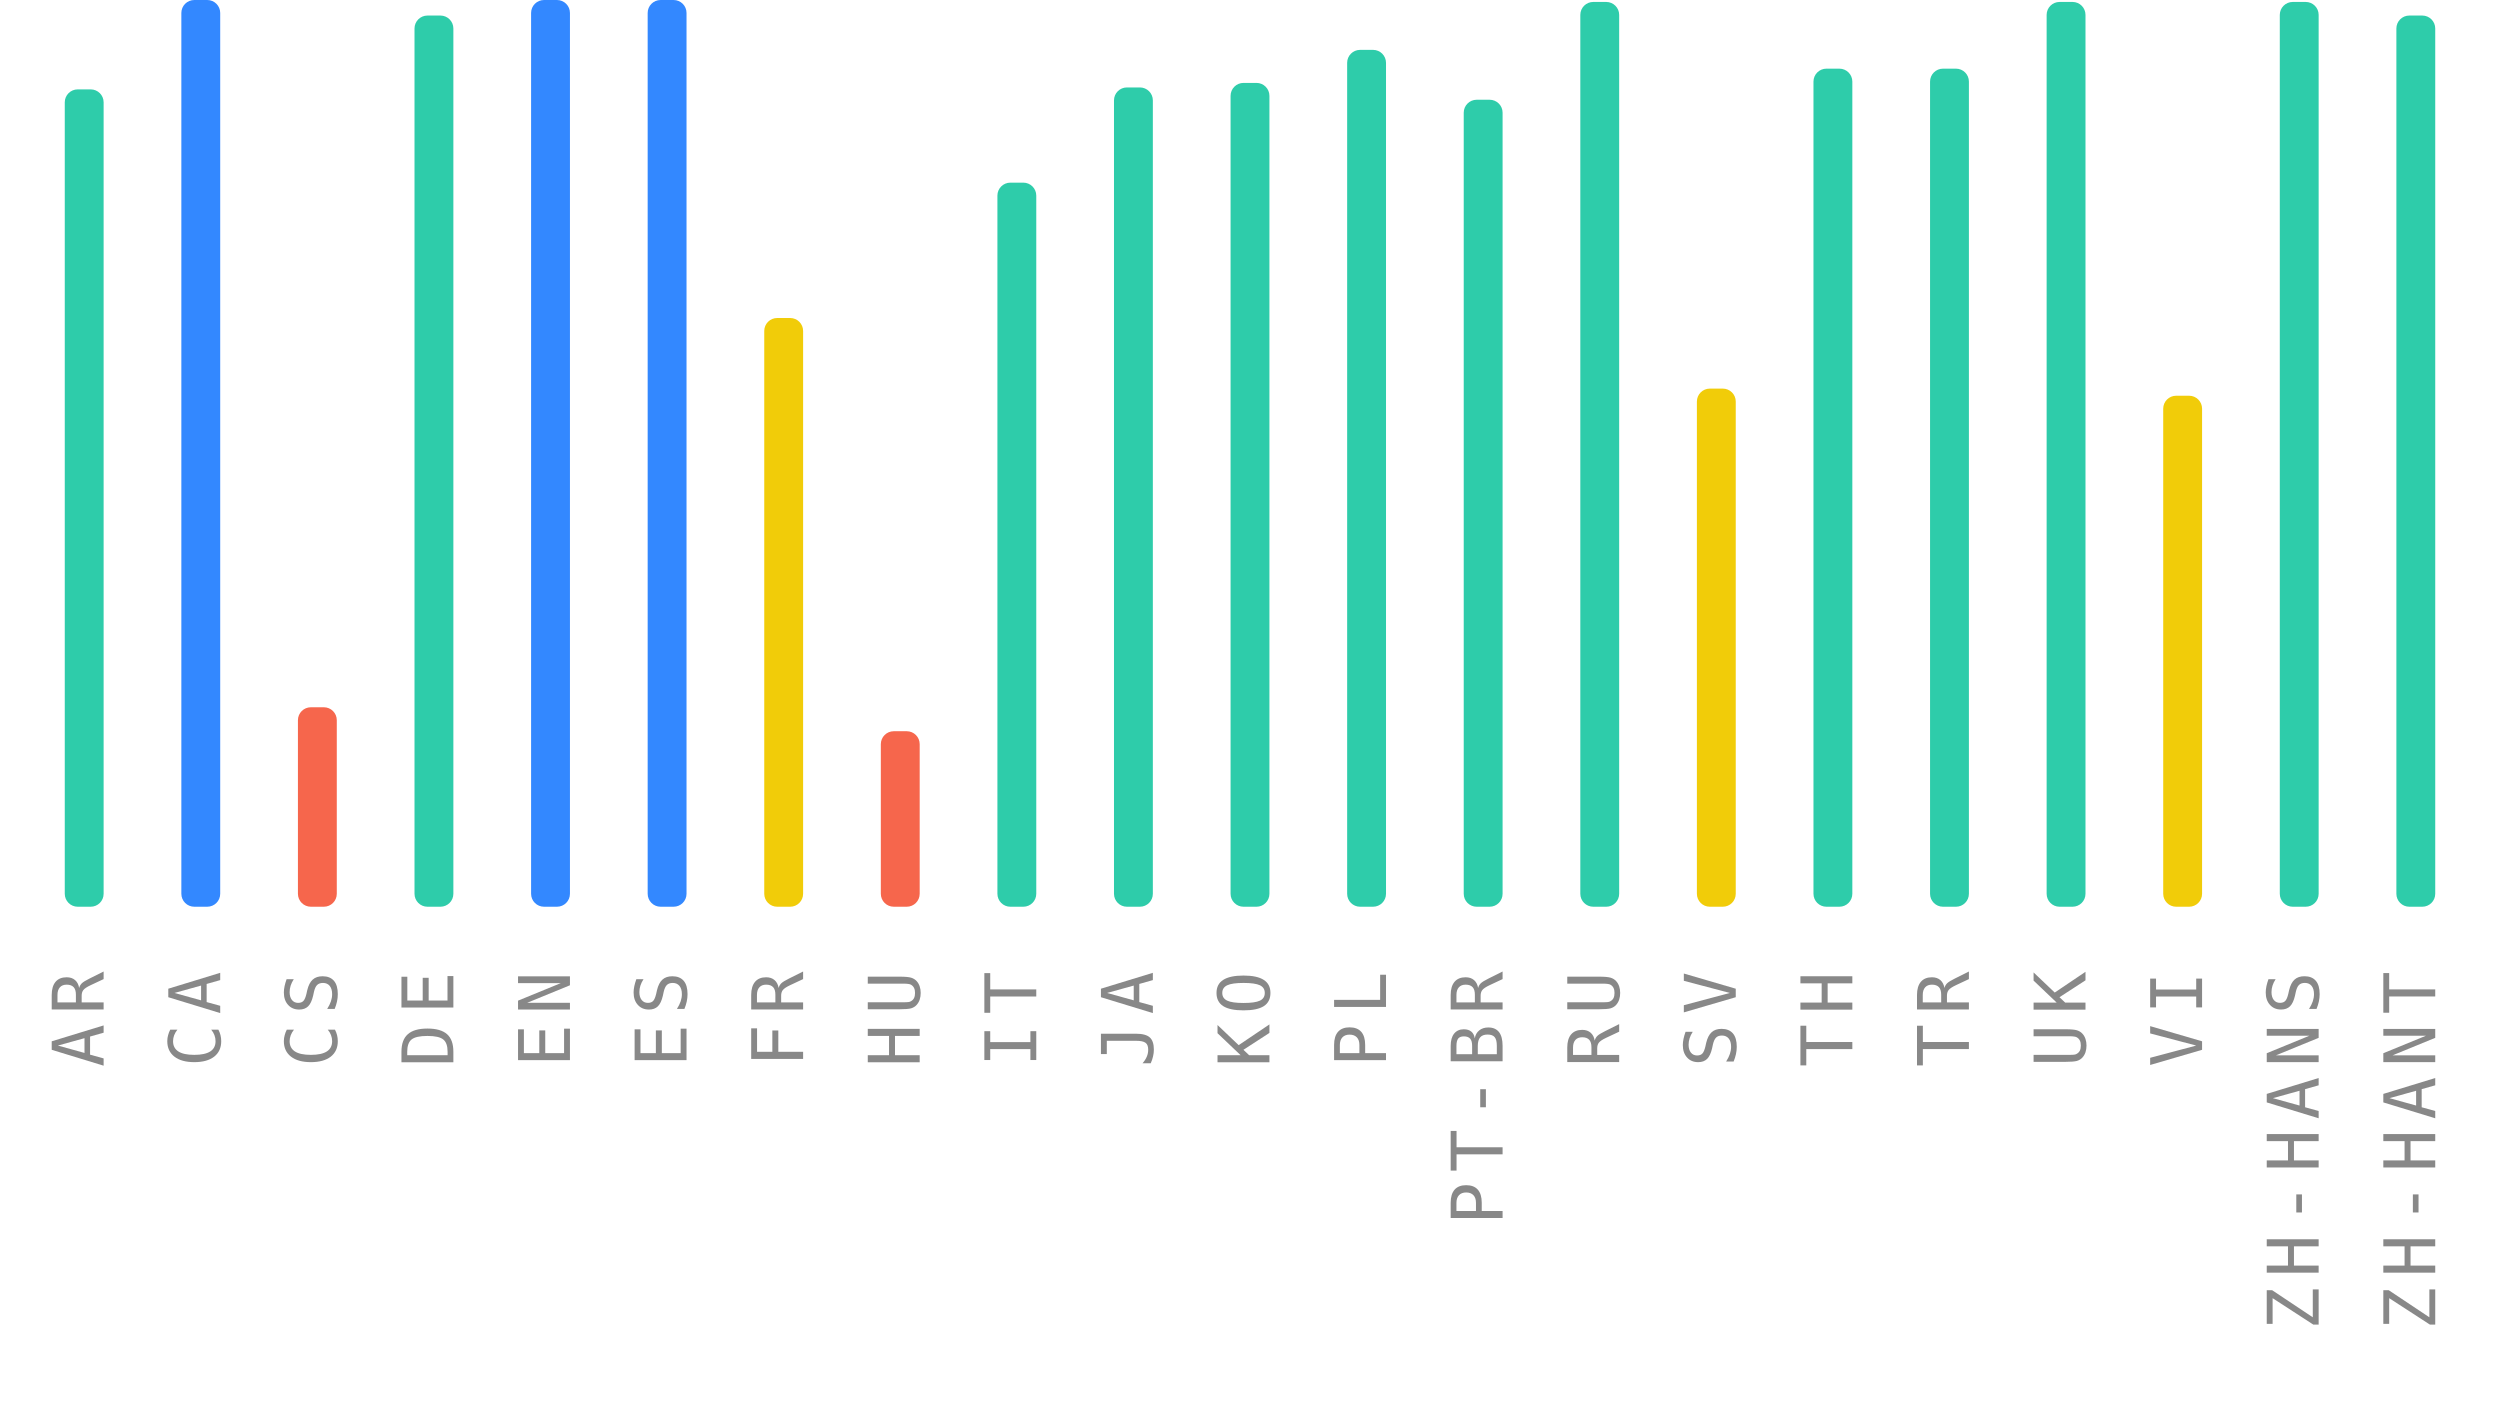
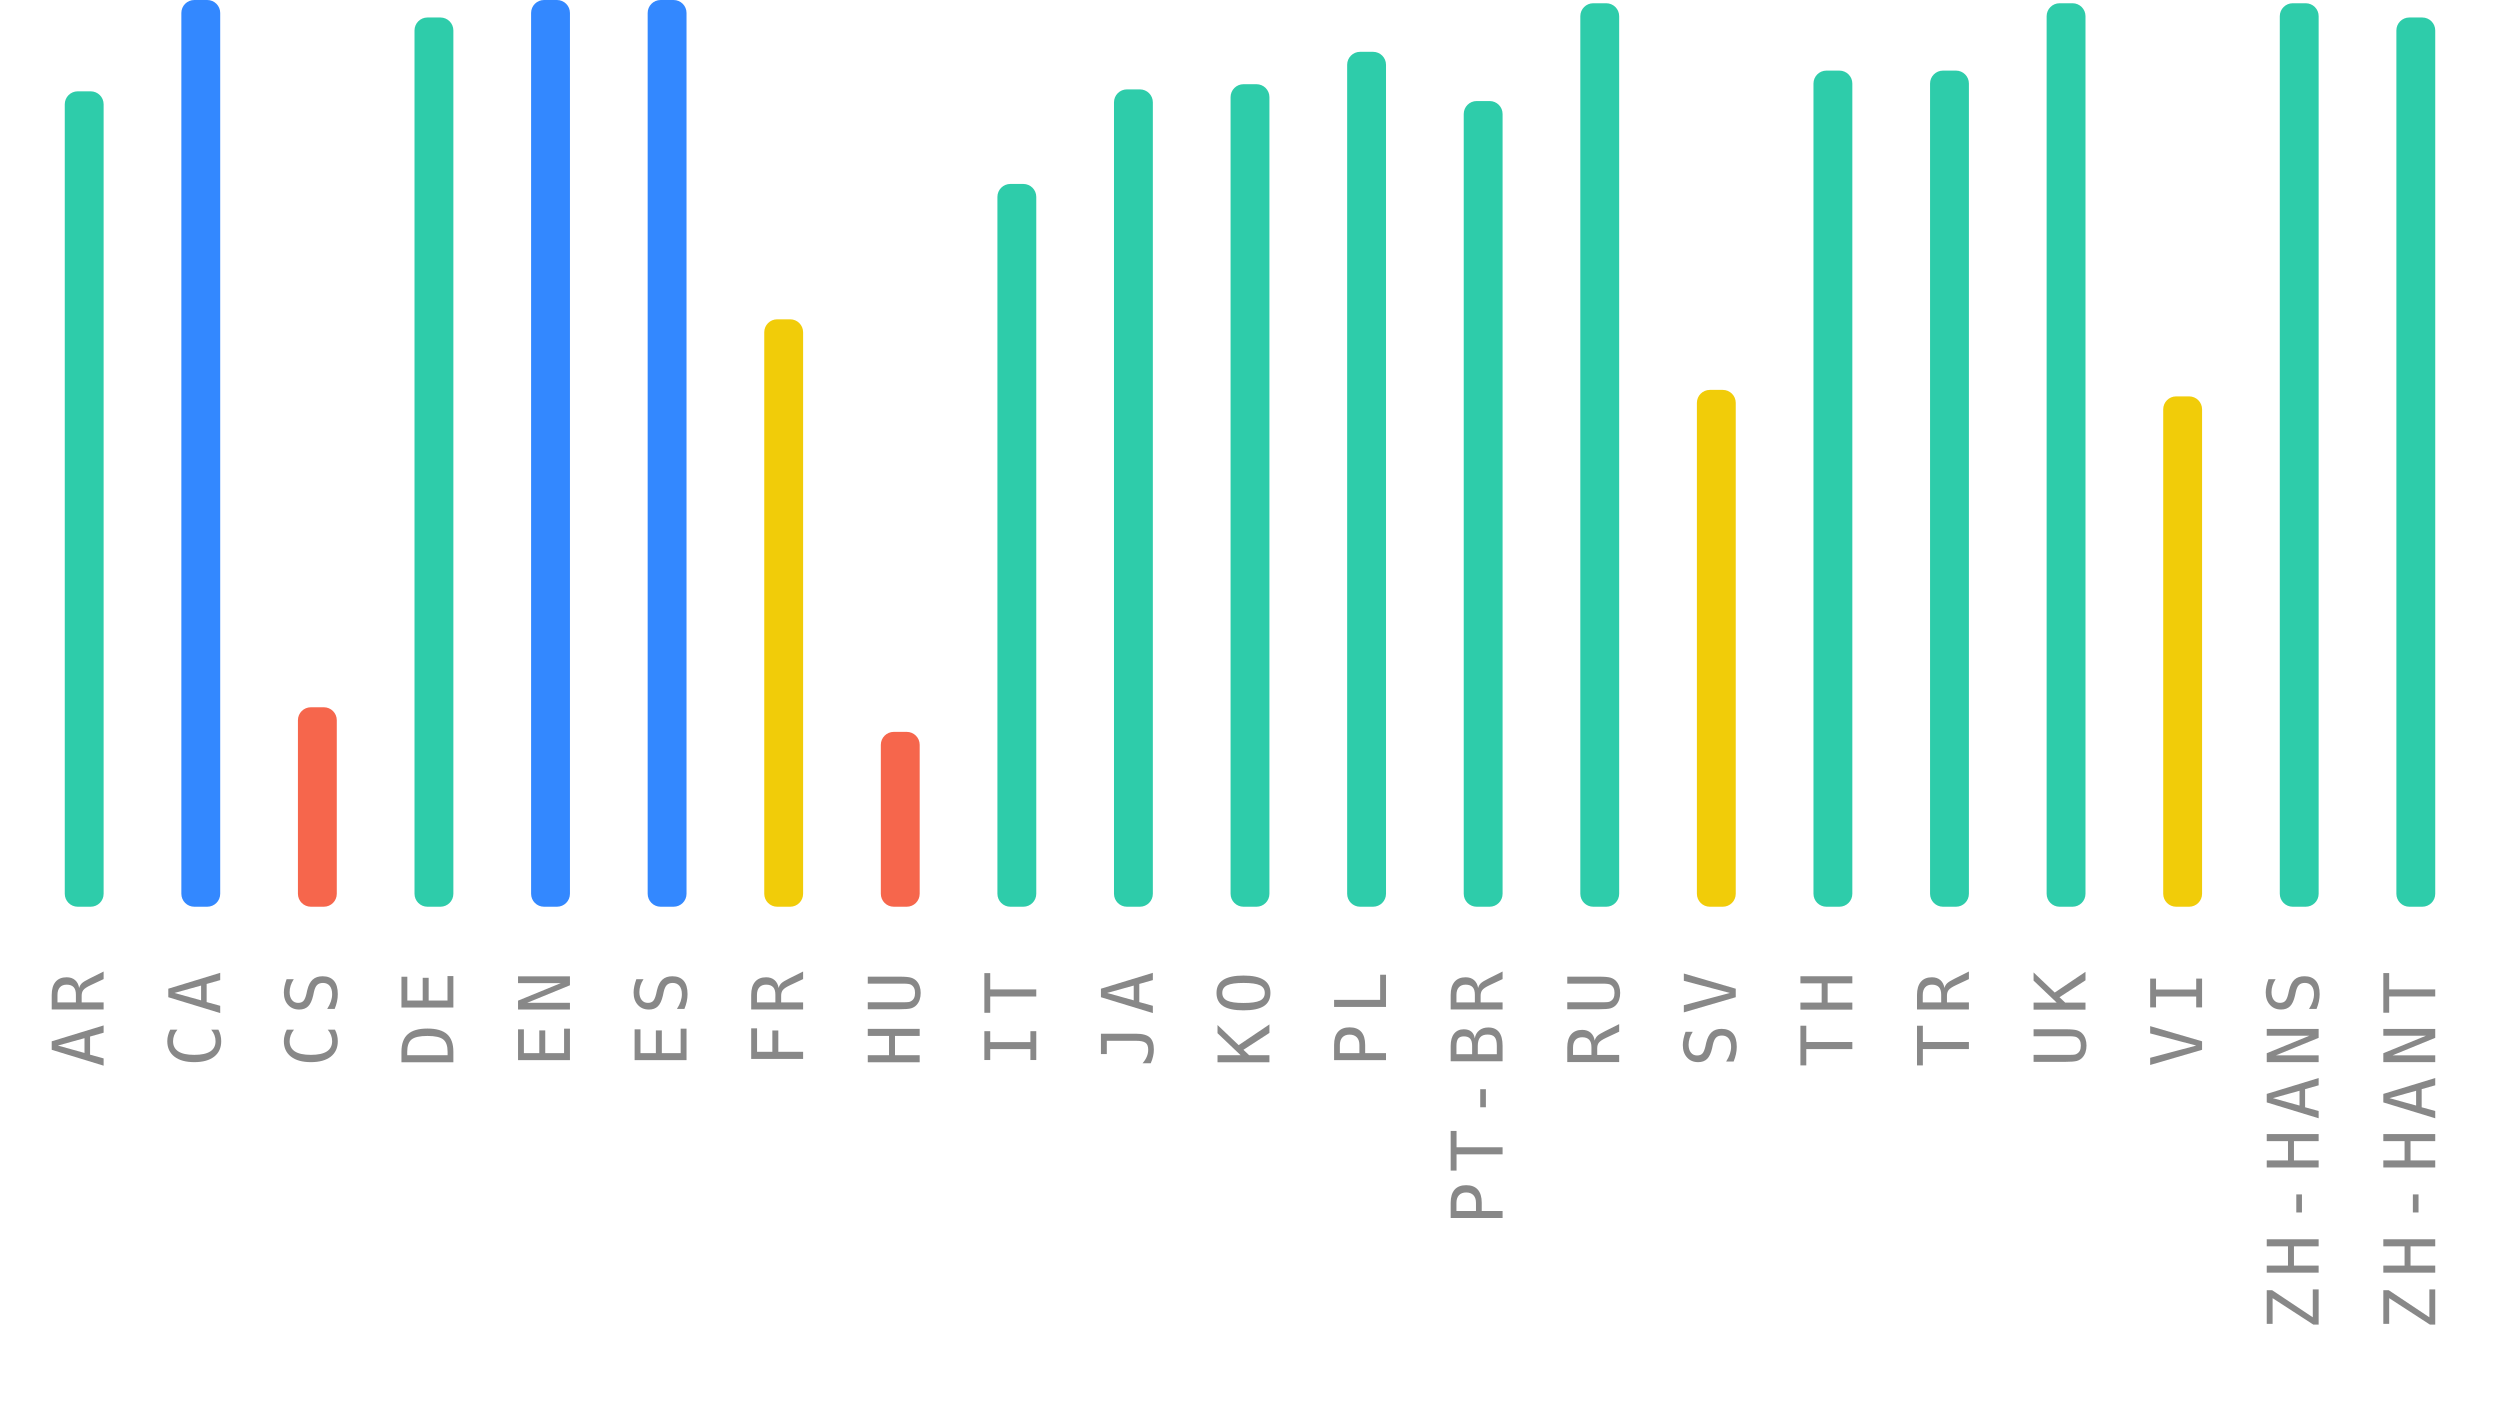
<svg xmlns="http://www.w3.org/2000/svg" width="386" height="220">
  <g>
    <text style="font-size: 11px; font-family: monospace; letter-spacing: 1.5px; fill: #888; text-anchor: end;" x="-150" y="16" transform="rotate(-90)">AR</text>
-     <rect style="fill: #2eccaa;" height="126.2" width="6" rx="2" y="13.8" x="10" />
+     <rect style="fill: #2eccaa;" height="125.9" width="6" rx="2" y="14.1" x="10" />
    <text style="font-size: 11px; font-family: monospace; letter-spacing: 1.5px; fill: #888; text-anchor: end;" x="-150" y="34" transform="rotate(-90)">CA</text>
    <rect style="fill: #3388ff;" height="140" width="6" rx="2" y="0" x="28" />
    <text style="font-size: 11px; font-family: monospace; letter-spacing: 1.5px; fill: #888; text-anchor: end;" x="-150" y="52" transform="rotate(-90)">CS</text>
    <rect style="fill: #f6664c;" height="30.8" width="6" rx="2" y="109.2" x="46" />
    <text style="font-size: 11px; font-family: monospace; letter-spacing: 1.5px; fill: #888; text-anchor: end;" x="-150" y="70" transform="rotate(-90)">DE</text>
-     <rect style="fill: #2eccaa;" height="137.6" width="6" rx="2" y="2.4" x="64" />
+     <rect style="fill: #2eccaa;" height="137.3" width="6" rx="2" y="2.7" x="64" />
    <text style="font-size: 11px; font-family: monospace; letter-spacing: 1.5px; fill: #888; text-anchor: end;" x="-150" y="88" transform="rotate(-90)">EN</text>
    <rect style="fill: #3388ff;" height="140" width="6" rx="2" y="0" x="82" />
    <text style="font-size: 11px; font-family: monospace; letter-spacing: 1.5px; fill: #888; text-anchor: end;" x="-150" y="106" transform="rotate(-90)">ES</text>
    <rect style="fill: #3388ff;" height="140" width="6" rx="2" y="0" x="100" />
    <text style="font-size: 11px; font-family: monospace; letter-spacing: 1.5px; fill: #888; text-anchor: end;" x="-150" y="124" transform="rotate(-90)">FR</text>
-     <rect style="fill: #f1cc09;" height="90.9" width="6" rx="2" y="49.1" x="118" />
+     <rect style="fill: #f1cc09;" height="90.7" width="6" rx="2" y="49.3" x="118" />
    <text style="font-size: 11px; font-family: monospace; letter-spacing: 1.5px; fill: #888; text-anchor: end;" x="-150" y="142" transform="rotate(-90)">HU</text>
-     <rect style="fill: #f6664c;" height="27.1" width="6" rx="2" y="112.9" x="136" />
+     <rect style="fill: #f6664c;" height="27" width="6" rx="2" y="113" x="136" />
    <text style="font-size: 11px; font-family: monospace; letter-spacing: 1.5px; fill: #888; text-anchor: end;" x="-150" y="160" transform="rotate(-90)">IT</text>
-     <rect style="fill: #2eccaa;" height="111.8" width="6" rx="2" y="28.2" x="154" />
+     <rect style="fill: #2eccaa;" height="111.6" width="6" rx="2" y="28.4" x="154" />
    <text style="font-size: 11px; font-family: monospace; letter-spacing: 1.5px; fill: #888; text-anchor: end;" x="-150" y="178" transform="rotate(-90)">JA</text>
-     <rect style="fill: #2eccaa;" height="126.5" width="6" rx="2" y="13.5" x="172" />
+     <rect style="fill: #2eccaa;" height="126.2" width="6" rx="2" y="13.8" x="172" />
    <text style="font-size: 11px; font-family: monospace; letter-spacing: 1.5px; fill: #888; text-anchor: end;" x="-150" y="196" transform="rotate(-90)">KO</text>
-     <rect style="fill: #2eccaa;" height="127.2" width="6" rx="2" y="12.8" x="190" />
+     <rect style="fill: #2eccaa;" height="127" width="6" rx="2" y="13" x="190" />
    <text style="font-size: 11px; font-family: monospace; letter-spacing: 1.5px; fill: #888; text-anchor: end;" x="-150" y="214" transform="rotate(-90)">PL</text>
-     <rect style="fill: #2eccaa;" height="132.3" width="6" rx="2" y="7.7" x="208" />
+     <rect style="fill: #2eccaa;" height="132" width="6" rx="2" y="8" x="208" />
    <text style="font-size: 11px; font-family: monospace; letter-spacing: 1.5px; fill: #888; text-anchor: end;" x="-150" y="232" transform="rotate(-90)">PT-BR</text>
-     <rect style="fill: #2eccaa;" height="124.6" width="6" rx="2" y="15.4" x="226" />
+     <rect style="fill: #2eccaa;" height="124.4" width="6" rx="2" y="15.6" x="226" />
    <text style="font-size: 11px; font-family: monospace; letter-spacing: 1.5px; fill: #888; text-anchor: end;" x="-150" y="250" transform="rotate(-90)">RU</text>
-     <rect style="fill: #2eccaa;" height="139.7" width="6" rx="2" y="0.3" x="244" />
+     <rect style="fill: #2eccaa;" height="139.5" width="6" rx="2" y="0.5" x="244" />
    <text style="font-size: 11px; font-family: monospace; letter-spacing: 1.5px; fill: #888; text-anchor: end;" x="-150" y="268" transform="rotate(-90)">SV</text>
-     <rect style="fill: #f1cc09;" height="80" width="6" rx="2" y="60" x="262" />
+     <rect style="fill: #f1cc09;" height="79.8" width="6" rx="2" y="60.2" x="262" />
    <text style="font-size: 11px; font-family: monospace; letter-spacing: 1.5px; fill: #888; text-anchor: end;" x="-150" y="286" transform="rotate(-90)">TH</text>
-     <rect style="fill: #2eccaa;" height="129.4" width="6" rx="2" y="10.6" x="280" />
+     <rect style="fill: #2eccaa;" height="129.1" width="6" rx="2" y="10.9" x="280" />
    <text style="font-size: 11px; font-family: monospace; letter-spacing: 1.5px; fill: #888; text-anchor: end;" x="-150" y="304" transform="rotate(-90)">TR</text>
-     <rect style="fill: #2eccaa;" height="129.4" width="6" rx="2" y="10.6" x="298" />
+     <rect style="fill: #2eccaa;" height="129.1" width="6" rx="2" y="10.9" x="298" />
    <text style="font-size: 11px; font-family: monospace; letter-spacing: 1.5px; fill: #888; text-anchor: end;" x="-150" y="322" transform="rotate(-90)">UK</text>
-     <rect style="fill: #2eccaa;" height="139.7" width="6" rx="2" y="0.3" x="316" />
+     <rect style="fill: #2eccaa;" height="139.5" width="6" rx="2" y="0.5" x="316" />
    <text style="font-size: 11px; font-family: monospace; letter-spacing: 1.5px; fill: #888; text-anchor: end;" x="-150" y="340" transform="rotate(-90)">VI</text>
-     <rect style="fill: #f1cc09;" height="78.9" width="6" rx="2" y="61.1" x="334" />
+     <rect style="fill: #f1cc09;" height="78.8" width="6" rx="2" y="61.2" x="334" />
    <text style="font-size: 11px; font-family: monospace; letter-spacing: 1.5px; fill: #888; text-anchor: end;" x="-150" y="358" transform="rotate(-90)">ZH-HANS</text>
-     <rect style="fill: #2eccaa;" height="139.7" width="6" rx="2" y="0.3" x="352" />
+     <rect style="fill: #2eccaa;" height="139.5" width="6" rx="2" y="0.5" x="352" />
    <text style="font-size: 11px; font-family: monospace; letter-spacing: 1.5px; fill: #888; text-anchor: end;" x="-150" y="376" transform="rotate(-90)">ZH-HANT</text>
-     <rect style="fill: #2eccaa;" height="137.6" width="6" rx="2" y="2.4" x="370" />
+     <rect style="fill: #2eccaa;" height="137.3" width="6" rx="2" y="2.7" x="370" />
  </g>
</svg>
